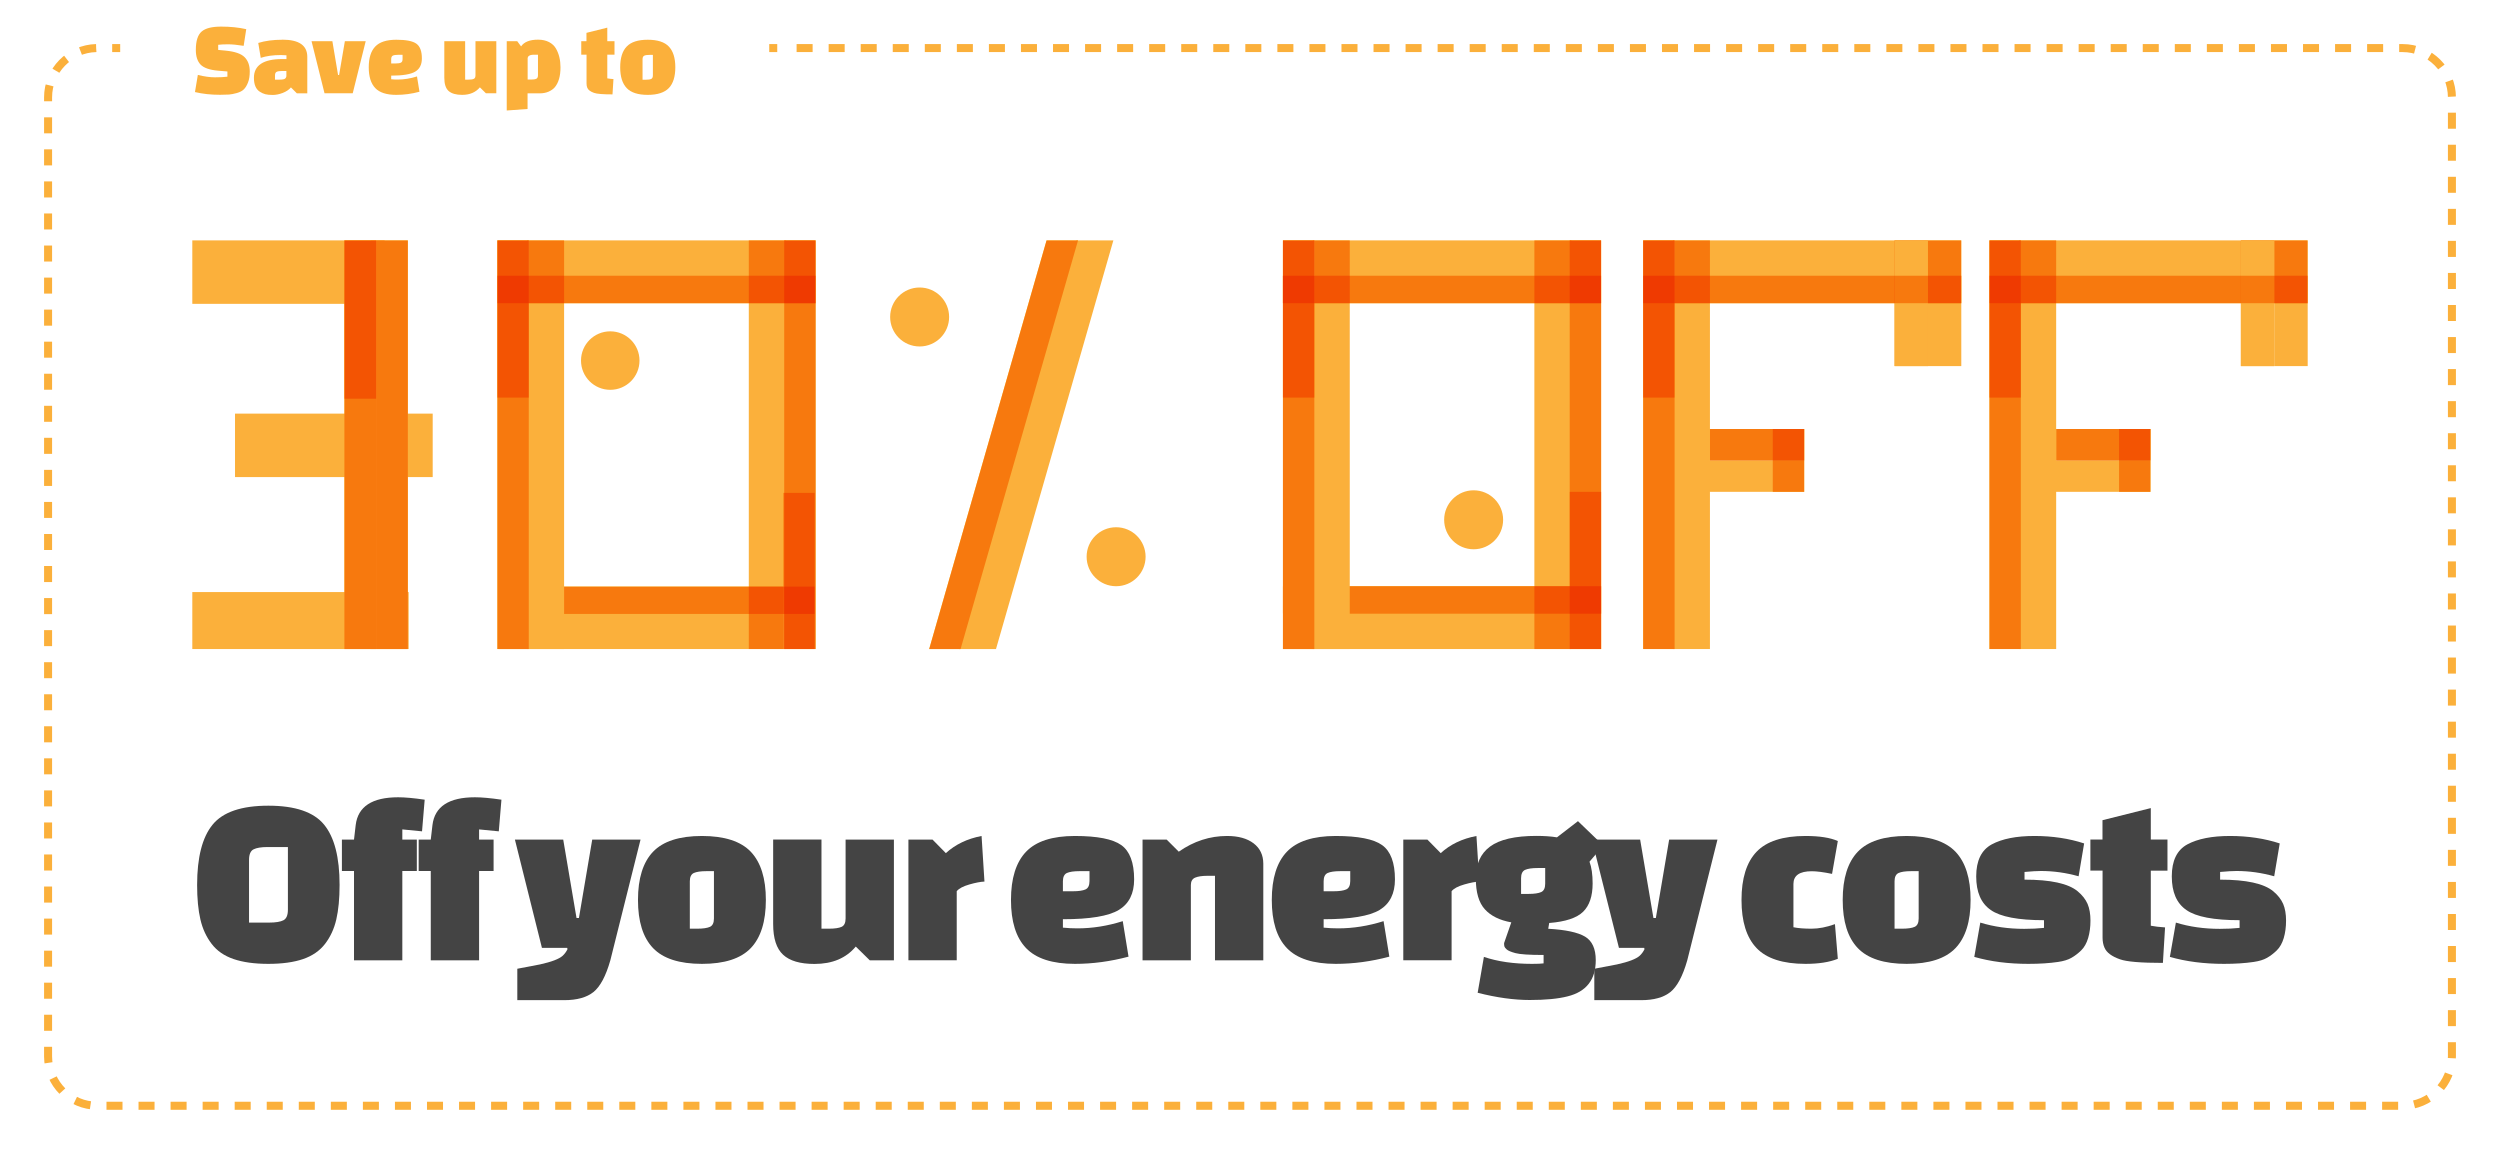
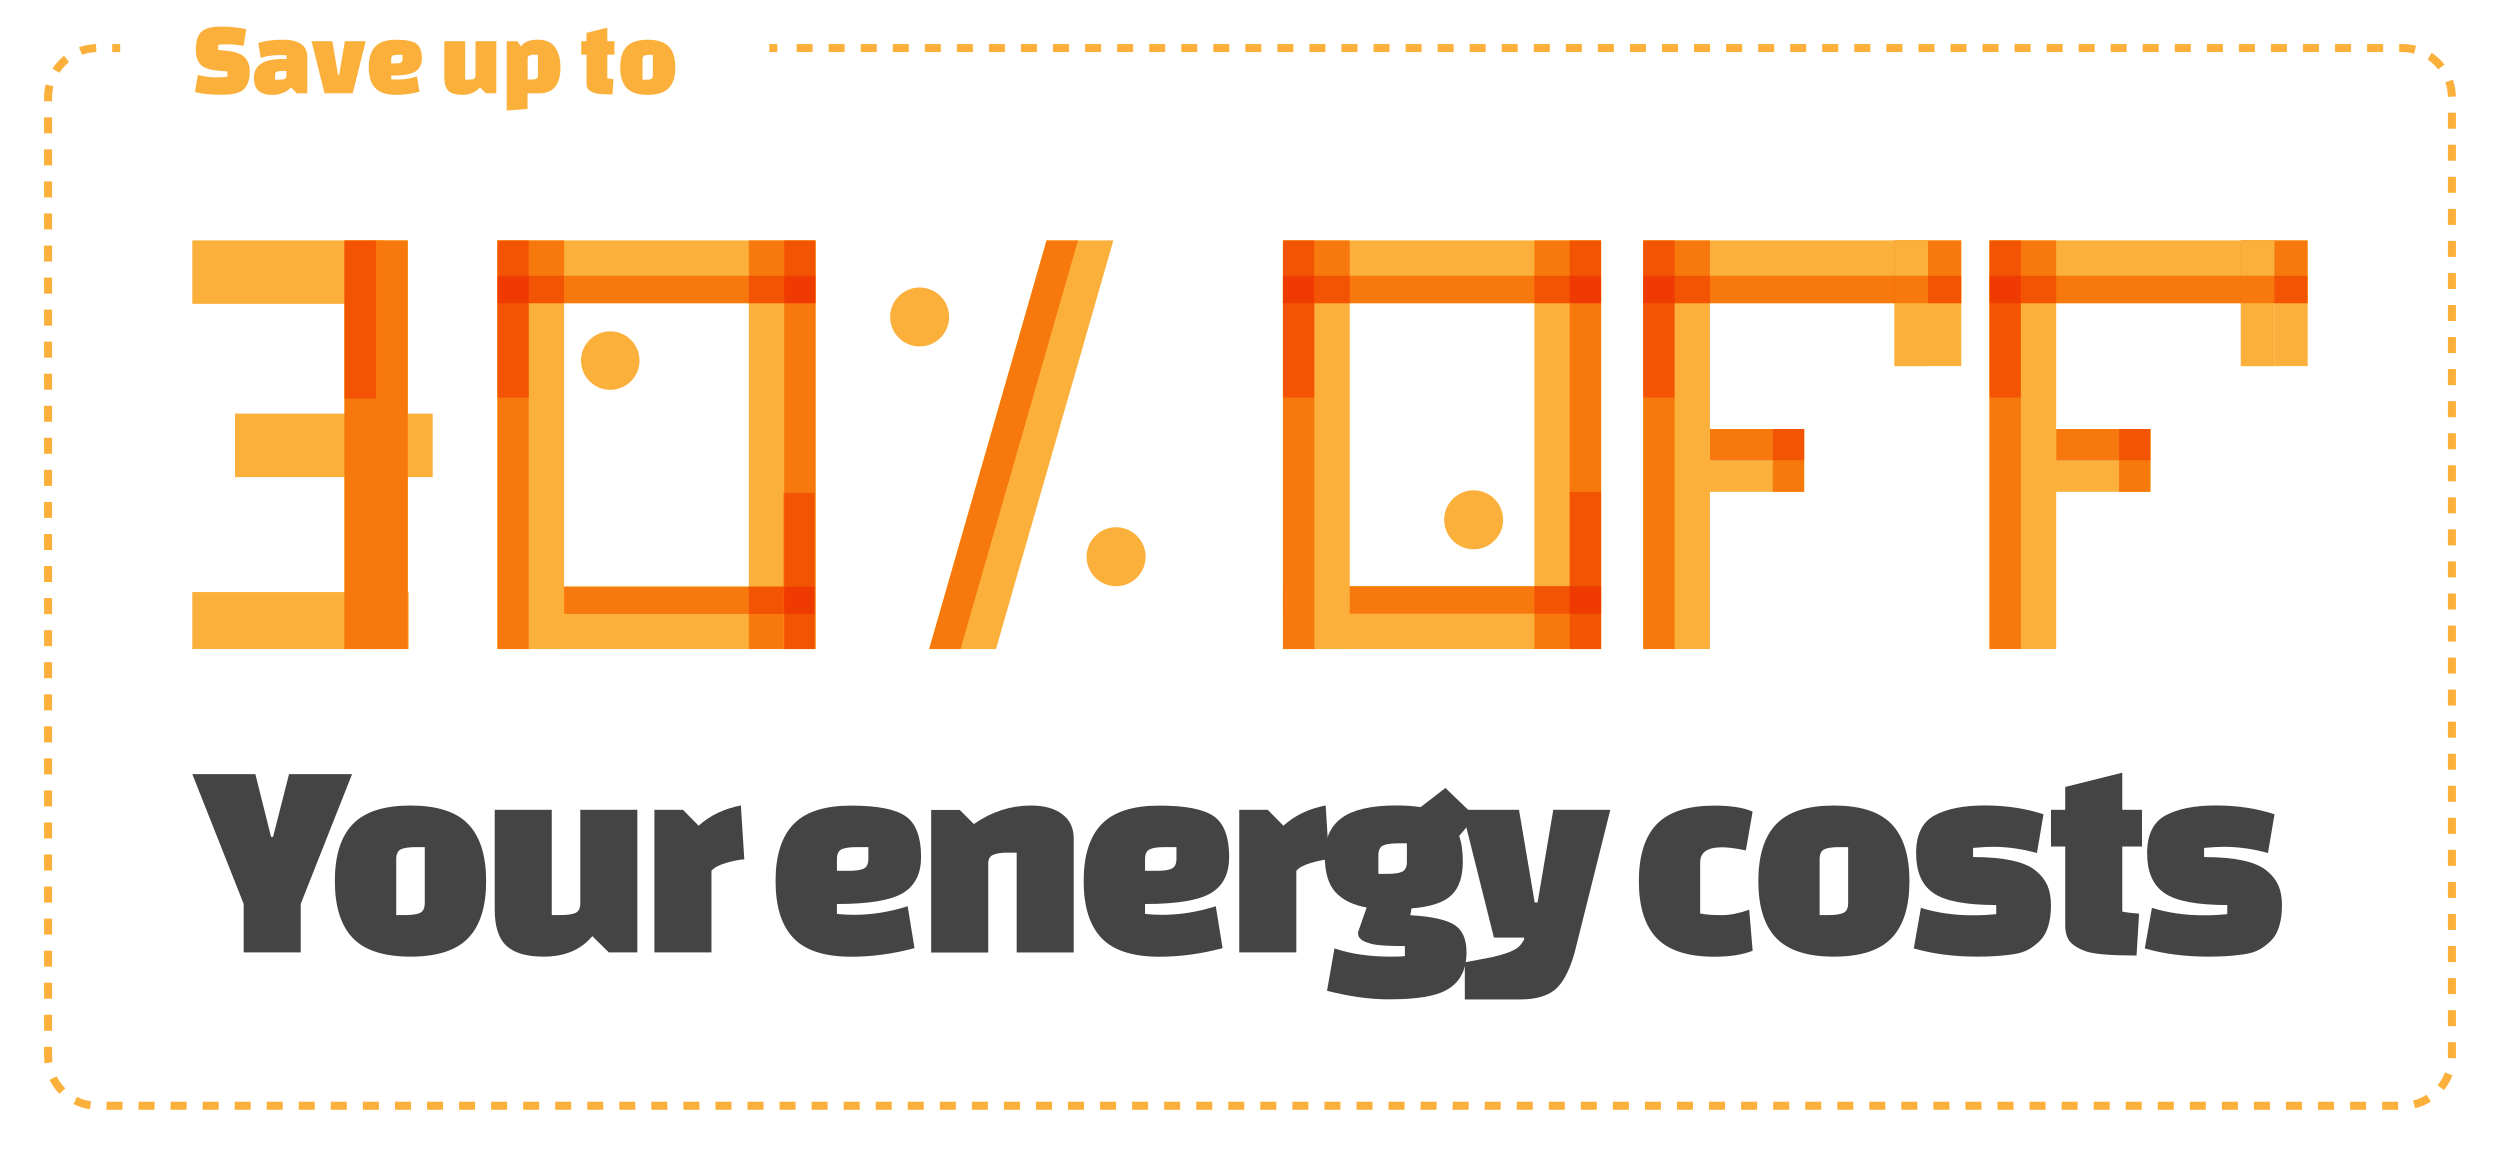
<svg xmlns="http://www.w3.org/2000/svg" viewBox="0 0 312 144">
  <g style="isolation:isolate;">
    <g id="a">
      <g>
        <rect x="24" y="73.89" width="27" height="7.11" style="fill:#fbb03b;" />
        <rect x="24" y="30" width="24" height="7.92" style="fill:#fbb03b;" />
        <rect x="29.33" y="51.62" width="24.67" height="7.92" style="fill:#fbb03b;" />
        <rect x="195.9" y="30" width="3.92" height="51" style="fill:#fbb03b;" />
        <rect x="191.49" y="30" width="4.62" height="51" style="fill:#fbb03b;" />
        <g style="mix-blend-mode:multiply;">
          <rect x="195.9" y="61.38" width="3.92" height="19.62" style="fill:#fbb03b;" />
        </g>
        <g style="mix-blend-mode:multiply;">
          <rect x="195.9" y="30" width="3.92" height="51" style="fill:#fbb03b;" />
        </g>
        <g style="mix-blend-mode:multiply;">
          <rect x="160.13" y="73.15" width="35.78" height="7.85" style="fill:#fbb03b;" />
        </g>
        <g style="mix-blend-mode:multiply;">
          <rect x="160.11" y="73.16" width="39.72" height="3.43" style="fill:#fbb03b;" />
        </g>
        <g>
-           <path d="M24.6,110.44c0-3.43,.64-5.94,1.93-7.52,1.29-1.58,3.61-2.37,6.96-2.37s5.67,.79,6.96,2.37c1.29,1.58,1.93,4.08,1.93,7.52,0,1.71-.14,3.14-.41,4.31-.27,1.17-.74,2.18-1.4,3.04-.66,.86-1.58,1.5-2.74,1.9-1.17,.4-2.61,.6-4.34,.6s-3.17-.2-4.34-.6c-1.17-.4-2.08-1.03-2.74-1.9-.66-.86-1.13-1.88-1.4-3.04-.27-1.16-.41-2.6-.41-4.31Zm6.48-3.13v7.83h2.5c.82,0,1.42-.1,1.79-.29,.37-.19,.56-.63,.56-1.31v-7.83h-2.53c-.8,0-1.39,.1-1.76,.29-.37,.19-.56,.63-.56,1.31Z" style="fill:#444;" />
-           <path d="M50.21,103.51v1.27h1.81v3.92h-1.81v11.15h-6.03v-11.15h-1.51v-3.92h1.51l.21-1.81c.28-2.31,2.05-3.47,5.3-3.47,.84,0,1.95,.1,3.31,.3l-.33,3.95-2.47-.24Z" style="fill:#444;" />
-           <path d="M59.79,103.51v1.27h1.81v3.92h-1.81v11.15h-6.03v-11.15h-1.51v-3.92h1.51l.21-1.81c.28-2.31,2.05-3.47,5.3-3.47,.84,0,1.95,.1,3.31,.3l-.33,3.95-2.47-.24Z" style="fill:#444;" />
-           <path d="M67.63,118.28l-3.37-13.5h6.03l1.66,9.79h.3l1.66-9.79h6.03l-3.77,15.07c-.56,1.97-1.27,3.29-2.11,3.96-.84,.67-2.06,1.01-3.65,1.01h-5.85v-3.92l2.83-.54c1.45-.32,2.39-.68,2.83-1.08,.24-.22,.44-.49,.6-.81l-.03-.18h-3.16Z" style="fill:#444;" />
-           <path d="M81.5,118.32c-1.26-1.32-1.88-3.32-1.88-6.01s.63-4.7,1.88-6.01c1.25-1.31,3.29-1.97,6.1-1.97s4.85,.66,6.1,1.97c1.25,1.32,1.88,3.32,1.88,6.01s-.63,4.7-1.88,6.01c-1.26,1.32-3.29,1.97-6.1,1.97s-4.85-.66-6.1-1.97Zm4.59-8.33v5.91h.93c.72,0,1.25-.08,1.58-.23,.33-.15,.5-.5,.5-1.04v-5.91h-.93c-.72,0-1.25,.08-1.58,.23-.33,.15-.5,.5-.5,1.04Z" style="fill:#444;" />
-           <path d="M102.52,104.78v11.12h.93c.72,0,1.25-.08,1.58-.23,.33-.15,.5-.5,.5-1.04v-9.85h6.03v15.07h-3.01l-1.75-1.72c-1.21,1.45-2.92,2.17-5.15,2.17-1.79,0-3.09-.38-3.92-1.15s-1.24-2.04-1.24-3.83v-10.55h6.03Z" style="fill:#444;" />
-           <path d="M113.37,104.78h3.01l1.66,1.69c1.19-1.08,2.67-1.8,4.46-2.14l.36,5.69c-.48,.02-1.11,.14-1.88,.36-.77,.22-1.3,.5-1.58,.84v8.62h-6.03v-15.07Z" style="fill:#444;" />
-           <path d="M132.65,114.72v1.05c.6,.06,1.21,.09,1.81,.09,1.87,0,3.76-.3,5.66-.9l.72,4.43c-2.25,.6-4.48,.9-6.69,.9-2.81,0-4.85-.66-6.1-1.97-1.26-1.32-1.88-3.32-1.88-6.01s.63-4.7,1.88-6.01c1.25-1.31,3.28-1.97,6.09-1.97s4.74,.38,5.8,1.14c1.06,.76,1.6,2.19,1.6,4.28,0,1.77-.64,3.04-1.91,3.81-1.28,.77-3.6,1.16-6.98,1.16Zm0-4.73v1.24h1.24c.72,0,1.25-.08,1.58-.23,.33-.15,.5-.5,.5-1.04v-1.24h-1.24c-.72,0-1.25,.08-1.58,.23-.33,.15-.5,.5-.5,1.04Z" style="fill:#444;" />
-           <path d="M145.6,104.78l1.51,1.51c1.87-1.31,3.88-1.96,6.03-1.96,1.41,0,2.51,.31,3.31,.92s1.21,1.46,1.21,2.55v12.05h-6.03v-10.55h-.93c-.68,0-1.2,.08-1.55,.23-.35,.15-.53,.46-.53,.92v9.4h-6.03v-15.07h3.01Z" style="fill:#444;" />
-           <path d="M165.19,114.72v1.05c.6,.06,1.21,.09,1.81,.09,1.87,0,3.76-.3,5.67-.9l.72,4.43c-2.25,.6-4.48,.9-6.69,.9-2.81,0-4.85-.66-6.1-1.97-1.26-1.32-1.88-3.32-1.88-6.01s.63-4.7,1.88-6.01c1.25-1.31,3.28-1.97,6.09-1.97s4.74,.38,5.8,1.14c1.06,.76,1.6,2.19,1.6,4.28,0,1.77-.64,3.04-1.91,3.81-1.28,.77-3.6,1.16-6.98,1.16Zm0-4.73v1.24h1.24c.72,0,1.25-.08,1.58-.23,.33-.15,.5-.5,.5-1.04v-1.24h-1.24c-.72,0-1.25,.08-1.58,.23-.33,.15-.5,.5-.5,1.04Z" style="fill:#444;" />
-           <path d="M175.13,104.78h3.01l1.66,1.69c1.18-1.08,2.67-1.8,4.46-2.14l.36,5.69c-.48,.02-1.11,.14-1.88,.36-.77,.22-1.3,.5-1.58,.84v8.62h-6.03v-15.07Z" style="fill:#444;" />
-           <path d="M184.41,123.91l.78-4.49c1.71,.58,3.71,.87,6,.87,.68,0,1.16-.02,1.45-.06v-1.05c-1.79,0-2.96-.08-3.51-.23-.55-.15-.91-.3-1.08-.45-.17-.15-.27-.28-.3-.38s-.04-.24-.04-.42l.9-2.59c-1.45-.26-2.55-.8-3.3-1.63-.75-.82-1.13-2.11-1.13-3.87s.59-3.08,1.78-3.96,3.11-1.33,5.79-1.33c.96,0,1.82,.06,2.56,.18l2.62-2.02,3.16,3.04-1.72,2.02c.26,.7,.39,1.61,.39,2.71,0,1.59-.4,2.77-1.19,3.54-.79,.77-2.2,1.24-4.23,1.4l-.12,.72c2.17,.12,3.7,.45,4.59,.98s1.34,1.51,1.34,2.94c0,2.43-1.17,3.94-3.53,4.52-1.17,.3-2.74,.45-4.71,.45s-4.14-.3-6.49-.9Zm5.42-14.31v1.96h.93c.72,0,1.25-.08,1.58-.23,.33-.15,.5-.5,.5-1.04v-1.96h-.93c-.72,0-1.25,.08-1.58,.23-.33,.15-.5,.5-.5,1.04Z" style="fill:#444;" />
-           <path d="M202.04,118.28l-3.38-13.5h6.03l1.66,9.79h.3l1.66-9.79h6.03l-3.77,15.07c-.56,1.97-1.27,3.29-2.11,3.96-.84,.67-2.06,1.01-3.65,1.01h-5.84v-3.92l2.83-.54c1.45-.32,2.39-.68,2.83-1.08,.24-.22,.44-.49,.6-.81l-.03-.18h-3.16Z" style="fill:#444;" />
-           <path d="M229,115.32l.36,4.34c-1.04,.42-2.39,.63-4.04,.63-2.81,0-4.85-.66-6.1-1.97-1.26-1.32-1.88-3.32-1.88-6.01s.63-4.7,1.88-6.01c1.25-1.31,3.29-1.97,6.1-1.97,1.75,0,3.09,.21,4.04,.63l-.72,4.1c-1.07-.22-1.91-.33-2.53-.33-1.53,0-2.29,.53-2.29,1.6v5.39c.58,.12,1.33,.18,2.25,.18s1.89-.19,2.94-.57Z" style="fill:#444;" />
-           <path d="M231.85,118.32c-1.26-1.32-1.88-3.32-1.88-6.01s.63-4.7,1.88-6.01c1.25-1.31,3.29-1.97,6.1-1.97s4.85,.66,6.1,1.97c1.25,1.32,1.88,3.32,1.88,6.01s-.63,4.7-1.88,6.01c-1.26,1.32-3.29,1.97-6.1,1.97s-4.85-.66-6.1-1.97Zm4.59-8.33v5.91h.93c.72,0,1.25-.08,1.58-.23,.33-.15,.5-.5,.5-1.04v-5.91h-.93c-.72,0-1.25,.08-1.58,.23-.33,.15-.5,.5-.5,1.04Z" style="fill:#444;" />
-           <path d="M248.57,105.38c1.3-.7,3.07-1.05,5.32-1.05s4.32,.31,6.21,.93l-.69,4.1c-1.57-.44-3.13-.66-4.7-.66-.48,0-1.17,.04-2.05,.12v.96c3.25,0,5.46,.48,6.63,1.45,.58,.48,.99,1.01,1.24,1.58,.24,.57,.36,1.27,.36,2.08s-.1,1.54-.29,2.18c-.19,.64-.48,1.16-.87,1.54-.39,.38-.8,.69-1.22,.93s-.97,.41-1.66,.51c-1.07,.16-2.3,.24-3.71,.24-2.49,0-4.74-.29-6.75-.87l.75-4.28c1.69,.52,3.51,.78,5.48,.78,.9,0,1.73-.04,2.47-.12v-.96c-3.21,0-5.43-.42-6.64-1.27-1.22-.84-1.82-2.24-1.82-4.2s.65-3.29,1.94-3.99Z" style="fill:#444;" />
-           <path d="M260.88,108.66v-3.89h1.51v-2.41l6.03-1.51v3.92h2.08v3.89h-2.08v6.87c.52,.1,1.11,.17,1.78,.21l-.27,4.43c-2.75,0-4.54-.15-5.36-.45-1.02-.36-1.67-.84-1.93-1.45-.16-.36-.24-.78-.24-1.27v-8.35h-1.51Z" style="fill:#444;" />
-           <path d="M272.98,105.38c1.3-.7,3.07-1.05,5.32-1.05s4.32,.31,6.21,.93l-.69,4.1c-1.57-.44-3.13-.66-4.7-.66-.48,0-1.17,.04-2.05,.12v.96c3.25,0,5.46,.48,6.63,1.45,.58,.48,.99,1.01,1.24,1.58,.24,.57,.36,1.27,.36,2.08s-.1,1.54-.29,2.18c-.19,.64-.48,1.16-.87,1.54-.39,.38-.8,.69-1.22,.93s-.97,.41-1.66,.51c-1.07,.16-2.3,.24-3.71,.24-2.49,0-4.74-.29-6.75-.87l.75-4.28c1.69,.52,3.51,.78,5.48,.78,.9,0,1.73-.04,2.47-.12v-.96c-3.21,0-5.43-.42-6.64-1.27-1.22-.84-1.82-2.24-1.82-4.2s.65-3.29,1.94-3.99Z" style="fill:#444;" />
+           <path d="M31.87,96.61l1.96,7.83h.25l1.99-7.83h7.87l-6.41,16.2v6.05h-7.12v-6.05l-6.41-16.2h7.87Z" style="fill:#444;" />
+           <path d="M44.02,117.06c-1.48-1.55-2.23-3.92-2.23-7.1s.74-5.55,2.23-7.1c1.48-1.55,3.89-2.33,7.21-2.33s5.73,.78,7.21,2.33c1.48,1.55,2.23,3.92,2.23,7.1s-.74,5.55-2.23,7.1c-1.48,1.55-3.89,2.33-7.21,2.33s-5.73-.78-7.21-2.33Zm5.43-9.84v6.98h1.1c.85,0,1.48-.09,1.87-.27,.39-.18,.59-.59,.59-1.23v-6.98h-1.1c-.85,0-1.48,.09-1.87,.27s-.59,.59-.59,1.23Z" style="fill:#444;" />
+           <path d="M68.86,101.06v13.14h1.1c.85,0,1.48-.09,1.87-.27,.39-.18,.59-.59,.59-1.23v-11.64h7.12v17.8h-3.56l-2.06-2.03c-1.42,1.71-3.45,2.56-6.09,2.56-2.11,0-3.65-.45-4.63-1.35-.97-.9-1.46-2.41-1.46-4.52v-12.46h7.12Z" style="fill:#444;" />
+           <path d="M81.67,101.06h3.56l1.96,1.99c1.4-1.28,3.16-2.12,5.27-2.53l.43,6.73c-.57,.02-1.31,.17-2.23,.43-.91,.26-1.54,.59-1.87,1v10.18h-7.12v-17.8Z" style="fill:#444;" />
+           <path d="M104.45,112.81v1.25c.71,.07,1.42,.11,2.14,.11,2.21,0,4.44-.36,6.69-1.07l.85,5.23c-2.66,.71-5.29,1.07-7.9,1.07-3.32,0-5.73-.78-7.21-2.33-1.48-1.55-2.23-3.92-2.23-7.1s.74-5.55,2.23-7.1c1.48-1.55,3.88-2.33,7.19-2.33s5.59,.45,6.85,1.35c1.26,.9,1.89,2.59,1.89,5.06,0,2.09-.75,3.59-2.26,4.5-1.51,.91-4.25,1.37-8.24,1.37Zm0-5.59v1.46h1.46c.85,0,1.48-.09,1.87-.27,.39-.18,.59-.59,.59-1.23v-1.46h-1.46c-.85,0-1.48,.09-1.87,.27s-.59,.59-.59,1.23Z" style="fill:#444;" />
+           <path d="M119.76,101.06l1.78,1.78c2.21-1.54,4.58-2.31,7.12-2.31,1.66,0,2.97,.36,3.92,1.09,.95,.72,1.42,1.73,1.42,3.01v14.24h-7.12v-12.46h-1.1c-.81,0-1.42,.09-1.83,.27-.42,.18-.62,.54-.62,1.09v11.11h-7.12v-17.8h3.56Z" style="fill:#444;" />
+           <path d="M142.9,112.81v1.25c.71,.07,1.42,.11,2.14,.11,2.21,0,4.44-.36,6.69-1.07l.85,5.23c-2.66,.71-5.29,1.07-7.9,1.07-3.32,0-5.73-.78-7.21-2.33-1.48-1.55-2.23-3.92-2.23-7.1s.74-5.55,2.23-7.1c1.48-1.55,3.88-2.33,7.19-2.33s5.59,.45,6.85,1.35c1.26,.9,1.89,2.59,1.89,5.06,0,2.09-.75,3.59-2.26,4.5-1.51,.91-4.25,1.37-8.24,1.37Zm0-5.59v1.46h1.46c.85,0,1.48-.09,1.87-.27,.39-.18,.59-.59,.59-1.23v-1.46h-1.46c-.85,0-1.48,.09-1.87,.27s-.59,.59-.59,1.23Z" style="fill:#444;" />
+           <path d="M154.65,101.06h3.56l1.96,1.99c1.4-1.28,3.16-2.12,5.27-2.53l.43,6.73c-.57,.02-1.31,.17-2.22,.43-.91,.26-1.54,.59-1.87,1v10.18h-7.12v-17.8Z" style="fill:#444;" />
+           <path d="M165.61,123.66l.93-5.3c2.02,.69,4.38,1.03,7.08,1.03,.81,0,1.38-.02,1.71-.07v-1.25c-2.11,0-3.49-.09-4.15-.27-.65-.18-1.08-.36-1.28-.53-.2-.18-.32-.33-.36-.45-.04-.12-.05-.28-.05-.5l1.07-3.06c-1.71-.31-3.01-.95-3.9-1.92-.89-.97-1.33-2.5-1.33-4.57s.7-3.64,2.1-4.68c1.4-1.04,3.68-1.57,6.83-1.57,1.14,0,2.15,.07,3.03,.21l3.1-2.39,3.74,3.6-2.03,2.39c.31,.83,.46,1.9,.46,3.2,0,1.88-.47,3.27-1.41,4.18-.94,.91-2.6,1.47-5,1.66l-.14,.85c2.56,.14,4.37,.53,5.43,1.16,1.06,.63,1.58,1.79,1.58,3.47,0,2.87-1.39,4.65-4.17,5.34-1.38,.36-3.23,.53-5.57,.53s-4.89-.36-7.67-1.07Zm6.41-16.91v2.31h1.1c.85,0,1.48-.09,1.87-.27,.39-.18,.59-.59,.59-1.23v-2.31h-1.1c-.85,0-1.48,.09-1.87,.27-.39,.18-.59,.59-.59,1.23Z" style="fill:#444;" />
+           <path d="M186.44,117.01l-3.99-15.95h7.12l1.96,11.57h.36l1.96-11.57h7.12l-4.45,17.8c-.66,2.33-1.5,3.89-2.49,4.68-1,.79-2.43,1.19-4.31,1.19h-6.91v-4.63l3.35-.64c1.71-.38,2.82-.81,3.35-1.28,.28-.26,.52-.58,.71-.96l-.04-.21h-3.74Z" style="fill:#444;" />
+           <path d="M218.3,113.52l.43,5.13c-1.23,.5-2.83,.75-4.77,.75-3.32,0-5.73-.78-7.21-2.33-1.48-1.55-2.22-3.92-2.22-7.1s.74-5.55,2.22-7.1c1.48-1.55,3.89-2.33,7.21-2.33,2.06,0,3.65,.25,4.77,.75l-.85,4.84c-1.26-.26-2.25-.39-2.99-.39-1.8,0-2.71,.63-2.71,1.89v6.37c.69,.14,1.57,.21,2.65,.21s2.24-.23,3.47-.68Z" style="fill:#444;" />
+           <path d="M221.66,117.06c-1.48-1.55-2.22-3.92-2.22-7.1s.74-5.55,2.22-7.1c1.48-1.55,3.89-2.33,7.21-2.33s5.73,.78,7.21,2.33c1.48,1.55,2.22,3.92,2.22,7.1s-.74,5.55-2.22,7.1c-1.48,1.55-3.89,2.33-7.21,2.33s-5.73-.78-7.21-2.33Zm5.43-9.84v6.98h1.1c.85,0,1.48-.09,1.87-.27,.39-.18,.59-.59,.59-1.23v-6.98h-1.1c-.85,0-1.48,.09-1.87,.27s-.59,.59-.59,1.23Z" style="fill:#444;" />
+           <path d="M241.42,101.77c1.53-.83,3.62-1.25,6.28-1.25s5.1,.37,7.33,1.1l-.82,4.84c-1.85-.52-3.7-.78-5.55-.78-.57,0-1.38,.05-2.42,.14v1.14c3.84,0,6.46,.57,7.83,1.71,.69,.57,1.17,1.19,1.46,1.87s.43,1.5,.43,2.46-.11,1.82-.34,2.58c-.23,.76-.57,1.36-1.03,1.82-.46,.45-.94,.82-1.44,1.1-.5,.28-1.15,.49-1.96,.6-1.26,.19-2.72,.29-4.38,.29-2.94,0-5.6-.34-7.97-1.03l.89-5.06c1.99,.62,4.15,.93,6.48,.93,1.07,0,2.04-.05,2.92-.14v-1.14c-3.8,0-6.41-.5-7.85-1.5-1.44-1-2.15-2.65-2.15-4.97s.77-3.89,2.3-4.72Z" style="fill:#444;" />
+           <path d="M255.96,105.65v-4.59h1.78v-2.85l7.12-1.78v4.63h2.46v4.59h-2.46v8.12c.62,.12,1.32,.2,2.1,.25l-.32,5.23c-3.25,0-5.36-.18-6.34-.53-1.21-.43-1.97-1-2.28-1.71-.19-.43-.28-.93-.28-1.5v-9.86h-1.78Z" style="fill:#444;" />
+           <path d="M270.25,101.77c1.53-.83,3.62-1.25,6.28-1.25s5.1,.37,7.33,1.1l-.82,4.84c-1.85-.52-3.7-.78-5.55-.78-.57,0-1.38,.05-2.42,.14v1.14c3.84,0,6.46,.57,7.83,1.71,.69,.57,1.17,1.19,1.46,1.87s.43,1.5,.43,2.46-.11,1.82-.34,2.58c-.23,.76-.57,1.36-1.03,1.82-.46,.45-.94,.82-1.44,1.1-.5,.28-1.15,.49-1.96,.6-1.26,.19-2.72,.29-4.38,.29-2.94,0-5.6-.34-7.97-1.03l.89-5.06c1.99,.62,4.15,.93,6.48,.93,1.07,0,2.04-.05,2.92-.14v-1.14c-3.8,0-6.41-.5-7.85-1.5-1.44-1-2.15-2.65-2.15-4.97s.77-3.89,2.3-4.72Z" style="fill:#444;" />
        </g>
        <g style="mix-blend-mode:multiply;">
          <rect x="213.4" y="53.54" width="11.77" height="3.92" style="fill:#fbb03b;" />
        </g>
        <g style="mix-blend-mode:multiply;">
          <rect x="212.42" y="53.54" width="12.75" height="3.92" style="fill:#fbb03b;" />
        </g>
        <g style="mix-blend-mode:multiply;">
          <rect x="221.24" y="53.54" width="3.92" height="7.85" style="fill:#fbb03b;" />
        </g>
        <g style="mix-blend-mode:multiply;">
          <rect x="212.42" y="57.46" width="12.75" height="3.92" style="fill:#fbb03b;" />
        </g>
        <rect x="205.06" y="30" width="3.92" height="51" transform="translate(414.04 111) rotate(180)" style="fill:#fbb03b;" />
        <rect x="208.78" y="30" width="4.62" height="51" transform="translate(422.18 111) rotate(180)" style="fill:#fbb03b;" />
        <g style="mix-blend-mode:multiply;">
          <rect x="205.06" y="30" width="3.92" height="19.62" transform="translate(414.04 79.62) rotate(180)" style="fill:#fbb03b;" />
        </g>
        <g style="mix-blend-mode:multiply;">
          <rect x="205.06" y="30" width="3.92" height="51" transform="translate(414.05 111) rotate(180)" style="fill:#fbb03b;" />
        </g>
        <rect x="240.61" y="30" width="4.17" height="15.69" transform="translate(485.38 75.69) rotate(-180)" style="fill:#fbb03b;" />
        <rect x="236.44" y="30" width="4.17" height="15.69" style="fill:#fbb03b;" />
        <g style="mix-blend-mode:multiply;">
          <rect x="208.98" y="30" width="35.78" height="7.85" transform="translate(453.74 67.85) rotate(-180)" style="fill:#fbb03b;" />
        </g>
        <rect x="236.44" y="30" width="4.17" height="15.69" style="fill:#fbb03b;" />
        <g style="mix-blend-mode:multiply;">
          <rect x="205.06" y="34.41" width="39.72" height="3.43" transform="translate(449.84 72.25) rotate(-180)" style="fill:#fbb03b;" />
        </g>
        <g style="mix-blend-mode:multiply;">
          <rect x="256.62" y="53.54" width="11.77" height="3.92" style="fill:#fbb03b;" />
        </g>
        <g style="mix-blend-mode:multiply;">
          <rect x="255.63" y="53.54" width="12.75" height="3.92" style="fill:#fbb03b;" />
        </g>
        <g style="mix-blend-mode:multiply;">
          <rect x="264.46" y="53.54" width="3.92" height="7.85" style="fill:#fbb03b;" />
        </g>
        <g style="mix-blend-mode:multiply;">
          <rect x="255.63" y="57.46" width="12.75" height="3.92" style="fill:#fbb03b;" />
        </g>
        <rect x="248.28" y="30" width="3.92" height="51" transform="translate(500.48 111) rotate(180)" style="fill:#fbb03b;" />
        <rect x="252" y="30" width="4.62" height="51" transform="translate(508.61 111) rotate(180)" style="fill:#fbb03b;" />
        <g style="mix-blend-mode:multiply;">
          <rect x="248.28" y="30" width="3.92" height="19.62" transform="translate(500.48 79.62) rotate(180)" style="fill:#fbb03b;" />
        </g>
        <g style="mix-blend-mode:multiply;">
          <rect x="248.28" y="30" width="3.92" height="51" transform="translate(500.48 111) rotate(180)" style="fill:#fbb03b;" />
        </g>
        <rect x="283.82" y="30" width="4.17" height="15.69" transform="translate(571.82 75.69) rotate(-180)" style="fill:#fbb03b;" />
        <rect x="279.66" y="30" width="4.17" height="15.69" style="fill:#fbb03b;" />
        <g style="mix-blend-mode:multiply;">
          <rect x="252.2" y="30" width="35.78" height="7.85" transform="translate(540.18 67.85) rotate(-180)" style="fill:#fbb03b;" />
        </g>
        <rect x="279.66" y="30" width="4.17" height="15.69" style="fill:#fbb03b;" />
        <g style="mix-blend-mode:multiply;">
          <rect x="248.28" y="34.41" width="39.72" height="3.43" transform="translate(536.28 72.25) rotate(-180)" style="fill:#fbb03b;" />
        </g>
        <rect x="160.11" y="30" width="3.92" height="51" transform="translate(324.14 111) rotate(180)" style="fill:#fbb03b;" />
        <rect x="163.82" y="30" width="4.62" height="51" transform="translate(332.27 111) rotate(180)" style="fill:#fbb03b;" />
        <g style="mix-blend-mode:multiply;">
          <rect x="160.11" y="30" width="3.92" height="19.62" transform="translate(324.14 79.62) rotate(180)" style="fill:#fbb03b;" />
        </g>
        <g style="mix-blend-mode:multiply;">
          <rect x="160.11" y="30" width="3.92" height="51" transform="translate(324.14 111) rotate(180)" style="fill:#fbb03b;" />
        </g>
        <g style="mix-blend-mode:multiply;">
          <rect x="164.03" y="30" width="35.78" height="7.85" transform="translate(363.84 67.85) rotate(-180)" style="fill:#fbb03b;" />
        </g>
        <g style="mix-blend-mode:multiply;">
          <rect x="160.11" y="34.41" width="39.72" height="3.43" transform="translate(359.93 72.25) rotate(-180)" style="fill:#fbb03b;" />
        </g>
        <rect x="42.98" y="30" width="3.96" height="51" transform="translate(89.92 111) rotate(180)" style="fill:#fbb03b;" />
        <rect x="46.24" y="30" width="4.66" height="51" transform="translate(97.14 111) rotate(180)" style="fill:#fbb03b;" />
        <g style="mix-blend-mode:multiply;">
          <rect x="42.98" y="30" width="3.96" height="19.76" transform="translate(89.92 79.76) rotate(180)" style="fill:#fbb03b;" />
        </g>
        <g style="mix-blend-mode:multiply;">
          <rect x="42.98" y="30.03" width="3.96" height="50.97" transform="translate(89.92 111.03) rotate(180)" style="fill:#fbb03b;" />
        </g>
        <g style="mix-blend-mode:multiply;">
          <rect x="46.94" y="30" width="3.96" height="51" transform="translate(97.84 111) rotate(180)" style="fill:#fbb03b;" />
        </g>
        <rect x="97.87" y="30" width="3.92" height="51" style="fill:#fbb03b;" />
        <rect x="93.45" y="30" width="4.62" height="51" style="fill:#fbb03b;" />
        <g style="mix-blend-mode:multiply;">
          <rect x="97.77" y="61.51" width="3.9" height="19.49" style="fill:#fbb03b;" />
        </g>
        <g style="mix-blend-mode:multiply;">
          <rect x="97.87" y="30" width="3.92" height="51" style="fill:#fbb03b;" />
        </g>
        <g style="mix-blend-mode:multiply;">
          <rect x="62.21" y="73.2" width="35.55" height="7.8" style="fill:#fbb03b;" />
        </g>
        <g style="mix-blend-mode:multiply;">
          <rect x="62.19" y="73.21" width="39.47" height="3.41" style="fill:#fbb03b;" />
        </g>
        <rect x="62.07" y="30" width="3.92" height="51" transform="translate(128.06 111) rotate(180)" style="fill:#fbb03b;" />
        <rect x="65.79" y="30" width="4.62" height="51" transform="translate(136.19 111) rotate(180)" style="fill:#fbb03b;" />
        <g style="mix-blend-mode:multiply;">
          <rect x="62.07" y="30" width="3.92" height="19.62" transform="translate(128.06 79.62) rotate(180)" style="fill:#fbb03b;" />
        </g>
        <g style="mix-blend-mode:multiply;">
          <rect x="62.07" y="30" width="3.92" height="51" transform="translate(128.06 111) rotate(180)" style="fill:#fbb03b;" />
        </g>
        <polygon points="130.61 30 134.54 30 119.88 81 115.96 81 130.61 30" style="fill:#fbb03b;" />
        <polygon points="134.33 30 138.95 30 124.3 81 119.68 81 134.33 30" style="fill:#fbb03b;" />
        <g style="mix-blend-mode:multiply;">
          <polygon points="130.61 30 134.54 30 119.88 81 115.96 81 130.61 30" style="fill:#fbb03b;" />
        </g>
        <g style="mix-blend-mode:multiply;">
          <rect x="65.99" y="30" width="35.78" height="7.85" transform="translate(167.76 67.85) rotate(-180)" style="fill:#fbb03b;" />
        </g>
        <g style="mix-blend-mode:multiply;">
          <rect x="62.07" y="34.41" width="39.72" height="3.43" transform="translate(163.86 72.25) rotate(-180)" style="fill:#fbb03b;" />
        </g>
        <circle cx="139.29" cy="69.48" r="3.68" style="fill:#fbb03b;" />
        <circle cx="114.77" cy="39.56" r="3.68" style="fill:#fbb03b;" />
        <circle cx="76.16" cy="45" r="3.65" style="fill:#fbb03b;" />
        <circle cx="183.91" cy="64.87" r="3.68" style="fill:#fbb03b;" />
      </g>
      <g>
        <path d="M24.33,11.5l.36-2.15c.8,.2,1.51,.3,2.15,.3s1.15-.03,1.54-.08v-.65l-1.17-.1c-1.06-.09-1.78-.35-2.18-.76-.39-.41-.59-1.02-.59-1.83,0-1.11,.24-1.87,.72-2.29s1.3-.62,2.45-.62,2.19,.11,3.12,.32l-.32,2.08c-.81-.13-1.45-.19-1.94-.19s-.9,.02-1.24,.06v.64l.94,.09c1.14,.11,1.92,.38,2.35,.81,.43,.43,.65,1.02,.65,1.79,0,.55-.07,1.01-.22,1.38-.15,.38-.32,.66-.53,.86-.2,.2-.49,.34-.86,.45-.37,.1-.7,.17-.98,.19s-.66,.03-1.12,.03c-1.13,0-2.17-.11-3.13-.34Z" style="fill:#fbb03b;" />
        <path d="M35.23,4.95c2.08,0,3.12,.71,3.12,2.15v4.55h-1.3l-.74-.74c-.25,.29-.59,.52-1.03,.69-.43,.16-.84,.25-1.23,.25s-.7-.03-.93-.09-.46-.16-.69-.31c-.49-.31-.74-.89-.74-1.74,0-1.56,1.18-2.34,3.54-2.34h.52v-.47c-.28-.02-.51-.03-.69-.03-.98,0-1.82,.12-2.52,.35l-.31-1.86c.87-.27,1.87-.4,3-.4Zm-.91,4.46v.53h.53c.38,0,.63-.04,.73-.13s.16-.2,.16-.34v-.61h-.53c-.31,0-.54,.03-.68,.1-.14,.07-.21,.21-.21,.45Z" style="fill:#fbb03b;" />
        <path d="M40.5,11.64l-1.62-6.5h2.6l.71,4.22h.13l.72-4.22h2.6l-1.62,6.5h-3.51Z" style="fill:#fbb03b;" />
        <path d="M48.82,9.43v.46c.26,.03,.52,.04,.78,.04,.81,0,1.62-.13,2.44-.39l.31,1.91c-.97,.26-1.93,.39-2.89,.39-1.21,0-2.09-.28-2.63-.85-.54-.57-.81-1.43-.81-2.59s.27-2.03,.81-2.59c.54-.57,1.42-.85,2.63-.85s2.04,.16,2.5,.49c.46,.33,.69,.94,.69,1.85,0,.76-.28,1.31-.83,1.64-.55,.33-1.55,.5-3.01,.5Zm0-2.04v.53h.53c.31,0,.54-.03,.68-.1,.14-.07,.21-.21,.21-.45v-.53h-.53c-.31,0-.54,.03-.68,.1s-.21,.22-.21,.45Z" style="fill:#fbb03b;" />
        <path d="M58.05,5.14v4.8h.4c.31,0,.54-.03,.68-.1,.14-.06,.21-.21,.21-.45V5.14h2.6v6.5h-1.3l-.75-.74c-.52,.62-1.26,.94-2.22,.94-.77,0-1.33-.17-1.69-.49-.36-.33-.53-.88-.53-1.65V5.14h2.6Z" style="fill:#fbb03b;" />
        <path d="M63.25,5.14h1.3l.48,.65c.38-.56,1.09-.84,2.12-.84,.53,0,.98,.1,1.37,.3,.38,.2,.67,.47,.87,.82,.37,.65,.56,1.43,.56,2.33,0,1.1-.24,1.93-.72,2.5-.19,.22-.45,.4-.77,.54-.32,.14-.69,.21-1.12,.21h-1.5v1.95l-2.6,.19V5.14Zm2.6,2.18v2.61h.4c.31,0,.54-.03,.68-.1,.14-.06,.21-.21,.21-.45v-2.55h-.4c-.19,0-.34,0-.46,.03-.11,.02-.21,.06-.3,.14-.09,.07-.13,.18-.14,.32Z" style="fill:#fbb03b;" />
        <path d="M72.54,6.82v-1.68h.65v-1.04l2.6-.65v1.69h.9v1.68h-.9v2.96c.23,.04,.48,.07,.77,.09l-.12,1.91c-1.19,0-1.96-.06-2.31-.19-.44-.16-.72-.36-.83-.62-.07-.16-.1-.34-.1-.55v-3.6h-.65Z" style="fill:#fbb03b;" />
        <path d="M78.21,10.99c-.54-.57-.81-1.43-.81-2.59s.27-2.03,.81-2.59c.54-.57,1.42-.85,2.63-.85s2.09,.28,2.63,.85c.54,.57,.81,1.43,.81,2.59s-.27,2.03-.81,2.59-1.42,.85-2.63,.85-2.09-.28-2.63-.85Zm1.98-3.59v2.55h.4c.31,0,.54-.03,.68-.1,.14-.06,.21-.21,.21-.45v-2.55h-.4c-.31,0-.54,.03-.68,.1s-.21,.22-.21,.45Z" style="fill:#fbb03b;" />
      </g>
      <g>
        <line x1="15" y1="6" x2="14" y2="6" style="fill:none; stroke:#fbb03b; stroke-miterlimit:10;" />
        <path d="M12,6c-3.33,.08-6,2.81-6,6.15v119.69c0,3.4,2.76,6.16,6.16,6.16H299.84c3.4,0,6.16-2.76,6.16-6.16V12.16c0-3.4-2.76-6.16-6.16-6.16H98" style="fill:none; stroke:#fbb03b; stroke-dasharray:0 0 2 2; stroke-miterlimit:10;" />
        <line x1="97" y1="6" x2="96" y2="6" style="fill:none; stroke:#fbb03b; stroke-miterlimit:10;" />
      </g>
    </g>
  </g>
</svg>
